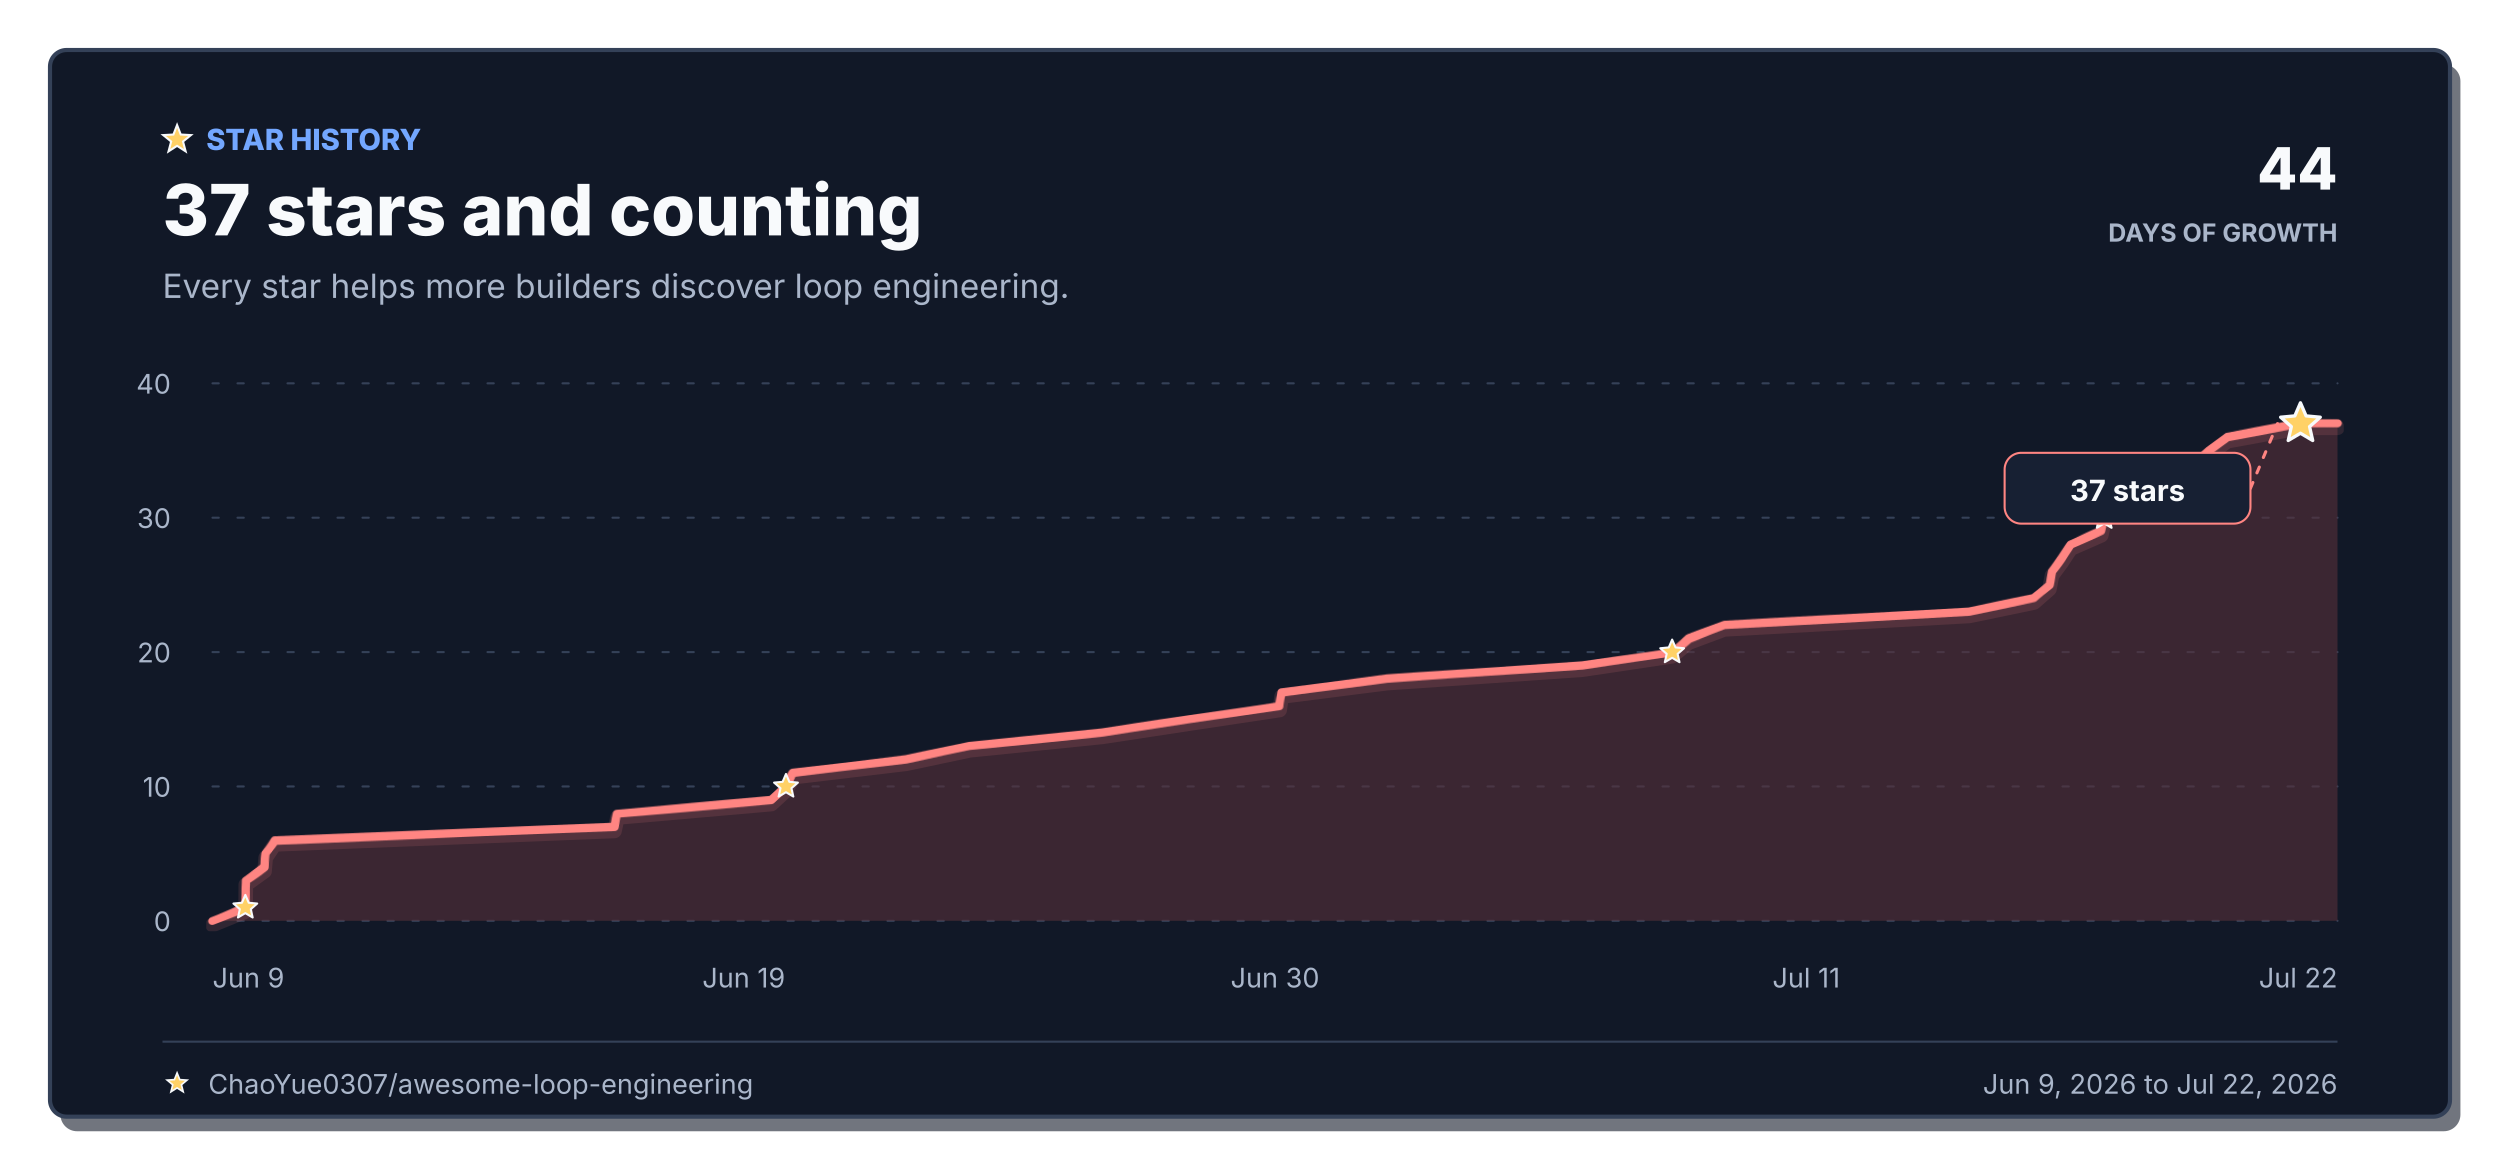
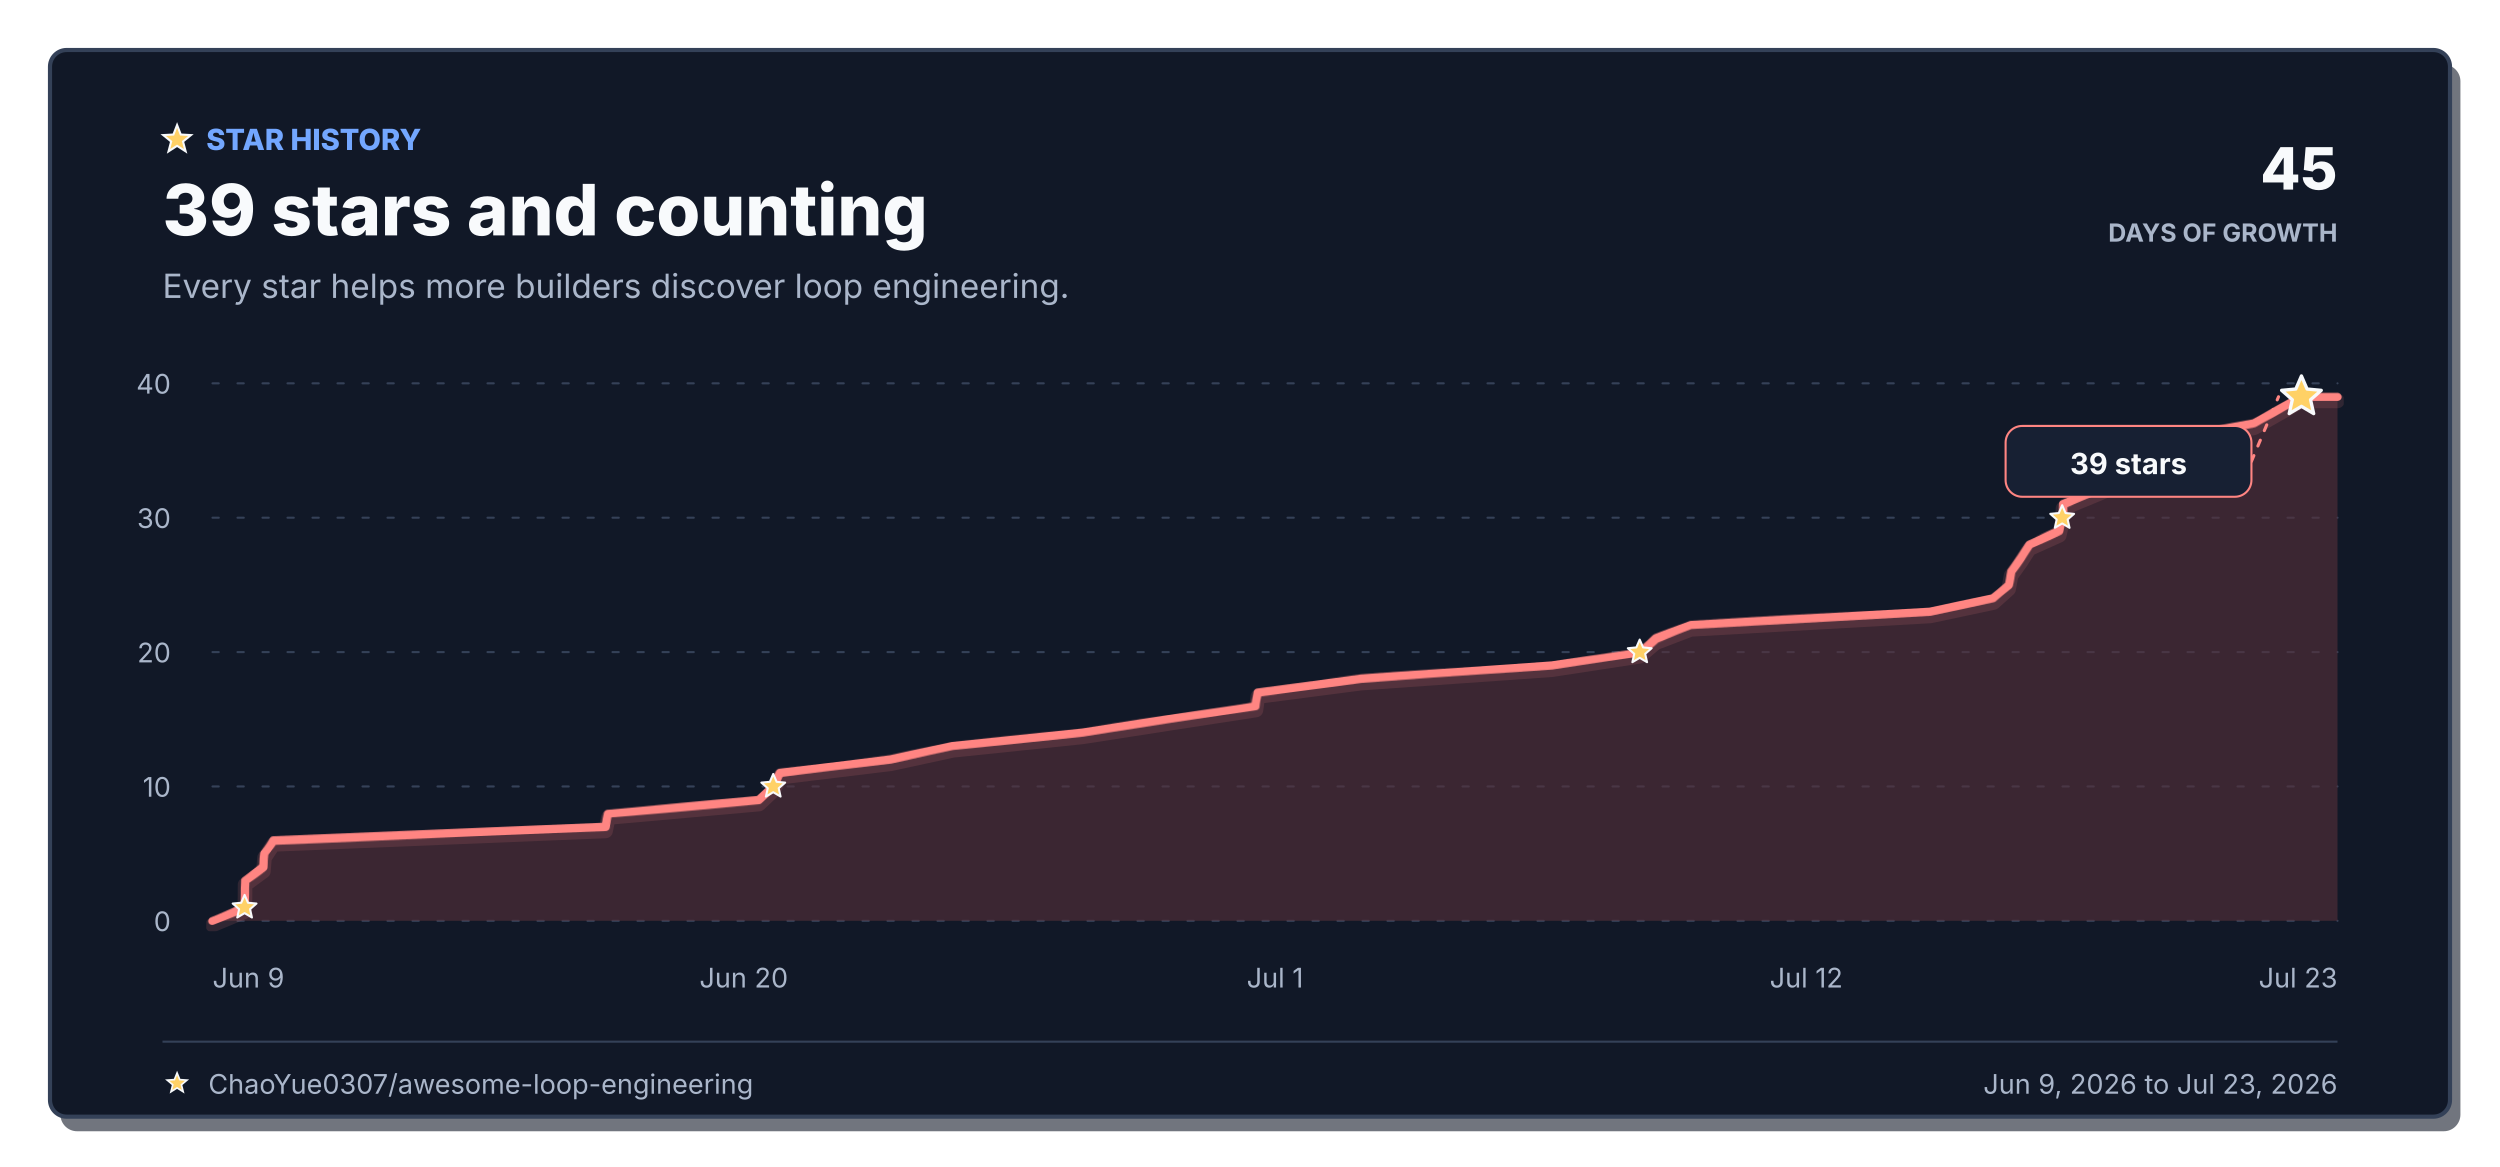
<svg xmlns="http://www.w3.org/2000/svg" width="1200" height="560" viewBox="0 0 1200 560" role="img" aria-labelledby="title desc">
  <style>
    text { font-family: ui-rounded, 'SF Pro Rounded', 'Nunito Sans', -apple-system, BlinkMacSystemFont, 'Segoe UI', sans-serif; letter-spacing: 0; }
  </style>
  <defs>
    <filter id="rough-line" x="-3%" y="-6%" width="106%" height="112%">
      <feTurbulence type="fractalNoise" baseFrequency="0.008 0.12" numOctaves="1" seed="17" result="noise" />
      <feDisplacementMap in="SourceGraphic" in2="noise" scale="1.2" xChannelSelector="R" yChannelSelector="G" />
    </filter>
    <clipPath id="plot-clip">
      <rect x="99" y="179" width="1026" height="268" />
    </clipPath>
  </defs>
  <rect x="29" y="31" width="1152" height="512" rx="8" fill="#0B1220" opacity="0.58" />
  <rect x="24" y="24" width="1152" height="512" rx="8" fill="#111827" stroke="#344158" stroke-width="2" />
  <path d="M 85 60 L 86.76 64.57 L 91.66 64.84 L 87.85 67.93 L 89.11 72.66 L 85 70 L 80.89 72.66 L 82.15 67.93 L 78.34 64.84 L 83.24 64.57 Z" fill="#FFD166" stroke="#F8FAFC" stroke-width="1" />
  <text x="99" y="72" fill="#73A7FF" font-size="14" font-weight="800">STAR HISTORY</text>
-   <text x="78" y="113" fill="#F8FAFC" font-size="34" font-weight="760">37 stars and counting</text>
+   <text x="78" y="113" fill="#F8FAFC" font-size="34" font-weight="760">39 stars and counting</text>
  <text x="78" y="143" fill="#AAB6CA" font-size="16">Every star helps more builders discover loop engineering.</text>
-   <text x="1122" y="91" fill="#F8FAFC" font-size="28" font-weight="760" text-anchor="end">44</text>
+   <text x="1122" y="91" fill="#F8FAFC" font-size="28" font-weight="760" text-anchor="end">45</text>
  <text x="1122" y="116" fill="#AAB6CA" font-size="12" font-weight="750" text-anchor="end">DAYS OF GROWTH</text>
  <line x1="102" y1="442" x2="1122" y2="442" stroke="#354158" stroke-width="1" stroke-dasharray="3 9" stroke-linecap="round" />
  <text x="82" y="446.94" fill="#AAB6CA" font-size="13" text-anchor="end">0</text>
  <line x1="102" y1="377.5" x2="1122" y2="377.5" stroke="#354158" stroke-width="1" stroke-dasharray="3 9" stroke-linecap="round" />
  <text x="82" y="382.44" fill="#AAB6CA" font-size="13" text-anchor="end">10</text>
  <line x1="102" y1="313" x2="1122" y2="313" stroke="#354158" stroke-width="1" stroke-dasharray="3 9" stroke-linecap="round" />
  <text x="82" y="317.94" fill="#AAB6CA" font-size="13" text-anchor="end">20</text>
  <line x1="102" y1="248.5" x2="1122" y2="248.5" stroke="#354158" stroke-width="1" stroke-dasharray="3 9" stroke-linecap="round" />
  <text x="82" y="253.44" fill="#AAB6CA" font-size="13" text-anchor="end">30</text>
  <line x1="102" y1="184" x2="1122" y2="184" stroke="#354158" stroke-width="1" stroke-dasharray="3 9" stroke-linecap="round" />
  <text x="82" y="188.94" fill="#AAB6CA" font-size="13" text-anchor="end">40</text>
  <text x="102" y="474" fill="#AAB6CA" font-size="13" text-anchor="start">Jun 9</text>
-   <text x="357" y="474" fill="#AAB6CA" font-size="13" text-anchor="middle">Jun 19</text>
-   <text x="612" y="474" fill="#AAB6CA" font-size="13" text-anchor="middle">Jun 30</text>
-   <text x="867" y="474" fill="#AAB6CA" font-size="13" text-anchor="middle">Jul 11</text>
-   <text x="1122" y="474" fill="#AAB6CA" font-size="13" text-anchor="end">Jul 22</text>
+   <text x="357" y="474" fill="#AAB6CA" font-size="13" text-anchor="middle">Jun 20</text>
+   <text x="612" y="474" fill="#AAB6CA" font-size="13" text-anchor="middle">Jul 1</text>
+   <text x="867" y="474" fill="#AAB6CA" font-size="13" text-anchor="middle">Jul 12</text>
+   <text x="1122" y="474" fill="#AAB6CA" font-size="13" text-anchor="end">Jul 23</text>
  <g clip-path="url(#plot-clip)">
-     <path d="M 102 442 L 117.76 435.55 L 117.94 429.1 L 117.97 422.65 L 126.98 416.2 L 127.52 409.75 L 131.85 403.3 L 294.96 396.85 L 296.33 390.4 L 370.26 383.95 L 377.27 377.5 L 380.71 371.05 L 435.03 364.6 L 465.47 358.15 L 529.07 351.7 L 571.45 345.25 L 614.24 338.8 L 615.15 332.35 L 665.81 325.9 L 759.54 319.45 L 802.63 313 L 810.44 306.55 L 827.69 300.1 L 945.31 293.65 L 976.34 287.2 L 983.72 280.75 L 984.93 274.3 L 989.67 267.85 L 993.9 261.4 L 1008.61 254.95 L 1010.02 248.5 L 1010.45 242.05 L 1026.48 235.6 L 1041.67 229.15 L 1052.9 222.7 L 1060.28 216.25 L 1069.11 209.8 L 1104.22 203.35 L 1122 203.35 V 442 H 102 Z" fill="#572F38" opacity="0.6" />
-     <path d="M 102 442 L 117.76 435.55 L 117.94 429.1 L 117.97 422.65 L 126.98 416.2 L 127.52 409.75 L 131.85 403.3 L 294.96 396.85 L 296.33 390.4 L 370.26 383.95 L 377.27 377.5 L 380.71 371.05 L 435.03 364.6 L 465.47 358.15 L 529.07 351.7 L 571.45 345.25 L 614.24 338.8 L 615.15 332.35 L 665.81 325.9 L 759.54 319.45 L 802.63 313 L 810.44 306.55 L 827.69 300.1 L 945.31 293.65 L 976.34 287.2 L 983.72 280.75 L 984.93 274.3 L 989.67 267.85 L 993.9 261.4 L 1008.61 254.95 L 1010.02 248.5 L 1010.45 242.05 L 1026.48 235.6 L 1041.67 229.15 L 1052.9 222.7 L 1060.28 216.25 L 1069.11 209.8 L 1104.22 203.35 L 1122 203.35" fill="none" stroke="#FF8582" stroke-width="7" stroke-linejoin="round" stroke-linecap="round" opacity="0.13" transform="translate(0 2)" />
-     <path d="M 102 442 L 117.76 435.55 L 117.94 429.1 L 117.97 422.65 L 126.98 416.2 L 127.52 409.75 L 131.85 403.3 L 294.96 396.85 L 296.33 390.4 L 370.26 383.95 L 377.27 377.5 L 380.71 371.05 L 435.03 364.6 L 465.47 358.15 L 529.07 351.7 L 571.45 345.25 L 614.24 338.8 L 615.15 332.35 L 665.81 325.9 L 759.54 319.45 L 802.63 313 L 810.44 306.55 L 827.69 300.1 L 945.31 293.65 L 976.34 287.2 L 983.72 280.75 L 984.93 274.3 L 989.67 267.85 L 993.9 261.4 L 1008.61 254.95 L 1010.02 248.5 L 1010.45 242.05 L 1026.48 235.6 L 1041.67 229.15 L 1052.9 222.7 L 1060.28 216.25 L 1069.11 209.8 L 1104.22 203.35 L 1122 203.35" fill="none" stroke="#FF8582" stroke-width="4" stroke-linejoin="round" stroke-linecap="round" filter="url(#rough-line)" />
+     <path d="M 102 442 L 117.41 435.55 L 117.59 429.1 L 117.62 422.65 L 126.43 416.2 L 126.95 409.75 L 131.18 403.3 L 290.67 396.85 L 292.01 390.4 L 364.3 383.95 L 371.15 377.5 L 374.52 371.05 L 427.63 364.6 L 457.39 358.15 L 519.58 351.7 L 561.02 345.25 L 602.86 338.8 L 603.75 332.35 L 653.29 325.9 L 744.93 319.45 L 787.06 313 L 794.7 306.55 L 811.57 300.1 L 926.57 293.65 L 956.91 287.2 L 964.13 280.75 L 965.31 274.3 L 969.94 267.85 L 974.08 261.4 L 988.46 254.95 L 989.85 248.5 L 990.26 242.05 L 1005.93 235.6 L 1020.79 229.15 L 1031.77 222.7 L 1038.99 216.25 L 1047.61 209.8 L 1081.95 203.35 L 1104.69 190.45 L 1122 190.45 V 442 H 102 Z" fill="#572F38" opacity="0.6" />
+     <path d="M 102 442 L 117.41 435.55 L 117.59 429.1 L 117.62 422.65 L 126.43 416.2 L 126.95 409.75 L 131.18 403.3 L 290.67 396.85 L 292.01 390.4 L 364.3 383.95 L 371.15 377.5 L 374.52 371.05 L 427.63 364.6 L 457.39 358.15 L 519.58 351.7 L 561.02 345.25 L 602.86 338.8 L 603.75 332.35 L 653.29 325.9 L 744.93 319.45 L 787.06 313 L 794.7 306.55 L 811.57 300.1 L 926.57 293.65 L 956.91 287.2 L 964.13 280.75 L 965.31 274.3 L 969.94 267.85 L 974.08 261.4 L 988.46 254.95 L 989.85 248.5 L 990.26 242.05 L 1005.93 235.6 L 1020.79 229.15 L 1031.77 222.7 L 1038.99 216.25 L 1047.61 209.8 L 1081.95 203.35 L 1104.69 190.45 L 1122 190.45" fill="none" stroke="#FF8582" stroke-width="7" stroke-linejoin="round" stroke-linecap="round" opacity="0.13" transform="translate(0 2)" />
+     <path d="M 102 442 L 117.41 435.55 L 117.59 429.1 L 117.62 422.65 L 126.43 416.2 L 126.95 409.75 L 131.18 403.3 L 290.67 396.85 L 292.01 390.4 L 364.3 383.95 L 371.15 377.5 L 374.52 371.05 L 427.63 364.6 L 457.39 358.15 L 519.58 351.7 L 561.02 345.25 L 602.86 338.8 L 603.75 332.35 L 653.29 325.9 L 744.93 319.45 L 787.06 313 L 794.7 306.55 L 811.57 300.1 L 926.57 293.65 L 956.91 287.2 L 964.13 280.75 L 965.31 274.3 L 969.94 267.85 L 974.08 261.4 L 988.46 254.95 L 989.85 248.5 L 990.26 242.05 L 1005.93 235.6 L 1020.79 229.15 L 1031.77 222.7 L 1038.99 216.25 L 1047.61 209.8 L 1081.95 203.35 L 1104.69 190.45 L 1122 190.45" fill="none" stroke="#FF8582" stroke-width="4" stroke-linejoin="round" stroke-linecap="round" filter="url(#rough-line)" />
  </g>
-   <path d="M 117.76 429.55 L 119.38 433.32 L 123.46 433.7 L 120.38 436.4 L 121.28 440.4 L 117.76 438.31 L 114.23 440.4 L 115.13 436.4 L 112.05 433.7 L 116.14 433.32 Z" fill="#FFD166" stroke="#F8FAFC" stroke-width="1" stroke-linejoin="round" />
-   <path d="M 377.27 371.5 L 378.89 375.27 L 382.98 375.65 L 379.89 378.35 L 380.8 382.35 L 377.27 380.26 L 373.74 382.35 L 374.65 378.35 L 371.56 375.65 L 375.65 375.27 Z" fill="#FFD166" stroke="#F8FAFC" stroke-width="1" stroke-linejoin="round" />
-   <path d="M 802.63 307 L 804.26 310.77 L 808.34 311.15 L 805.26 313.85 L 806.16 317.85 L 802.63 315.76 L 799.11 317.85 L 800.01 313.85 L 796.93 311.15 L 801.01 310.77 Z" fill="#FFD166" stroke="#F8FAFC" stroke-width="1" stroke-linejoin="round" />
-   <path d="M 1010.02 242.5 L 1011.65 246.27 L 1015.73 246.65 L 1012.65 249.35 L 1013.55 253.35 L 1010.02 251.26 L 1006.5 253.35 L 1007.4 249.35 L 1004.32 246.65 L 1008.4 246.27 Z" fill="#FFD166" stroke="#F8FAFC" stroke-width="1" stroke-linejoin="round" />
-   <path d="M 1104.22 193.35 L 1106.92 199.63 L 1113.73 200.26 L 1108.59 204.77 L 1110.1 211.44 L 1104.22 207.95 L 1098.34 211.44 L 1099.84 204.77 L 1094.71 200.26 L 1101.52 199.63 Z" fill="#FFD166" stroke="#F8FAFC" stroke-width="1.6" stroke-linejoin="round" />
-   <path d="M 1080.22 234.35 L 1093.22 203.35" fill="none" stroke="#FF8582" stroke-width="1.5" stroke-dasharray="3 5" stroke-linecap="round" />
-   <rect x="962.22" y="217.35" width="118" height="34" rx="8" fill="#172033" stroke="#FF8582" />
-   <text x="1021.22" y="240.47" fill="#F8FAFC" font-size="14" font-weight="700" text-anchor="middle">37 stars</text>
+   <path d="M 117.41 429.55 L 119.03 433.32 L 123.11 433.7 L 120.03 436.4 L 120.93 440.4 L 117.41 438.31 L 113.88 440.4 L 114.78 436.4 L 111.7 433.7 L 115.79 433.32 Z" fill="#FFD166" stroke="#F8FAFC" stroke-width="1" stroke-linejoin="round" />
+   <path d="M 371.15 371.5 L 372.78 375.27 L 376.86 375.65 L 373.78 378.35 L 374.68 382.35 L 371.15 380.26 L 367.63 382.35 L 368.53 378.35 L 365.45 375.65 L 369.53 375.27 Z" fill="#FFD166" stroke="#F8FAFC" stroke-width="1" stroke-linejoin="round" />
+   <path d="M 787.06 307 L 788.69 310.77 L 792.77 311.15 L 789.69 313.85 L 790.59 317.85 L 787.06 315.76 L 783.54 317.85 L 784.44 313.85 L 781.36 311.15 L 785.44 310.77 Z" fill="#FFD166" stroke="#F8FAFC" stroke-width="1" stroke-linejoin="round" />
+   <path d="M 989.85 242.5 L 991.47 246.27 L 995.55 246.65 L 992.47 249.35 L 993.37 253.35 L 989.85 251.26 L 986.32 253.35 L 987.22 249.35 L 984.14 246.65 L 988.22 246.27 Z" fill="#FFD166" stroke="#F8FAFC" stroke-width="1" stroke-linejoin="round" />
+   <path d="M 1104.69 180.45 L 1107.39 186.73 L 1114.2 187.36 L 1109.06 191.87 L 1110.57 198.54 L 1104.69 195.05 L 1098.81 198.54 L 1100.31 191.87 L 1095.18 187.36 L 1101.99 186.73 Z" fill="#FFD166" stroke="#F8FAFC" stroke-width="1.6" stroke-linejoin="round" />
+   <path d="M 1080.69 221.45 L 1093.69 190.45" fill="none" stroke="#FF8582" stroke-width="1.5" stroke-dasharray="3 5" stroke-linecap="round" />
+   <rect x="962.69" y="204.45" width="118" height="34" rx="8" fill="#172033" stroke="#FF8582" />
+   <text x="1021.69" y="227.57" fill="#F8FAFC" font-size="14" font-weight="700" text-anchor="middle">39 stars</text>
  <line x1="78" y1="500" x2="1122" y2="500" stroke="#344158" />
  <path d="M 85 515 L 86.29 518.22 L 89.76 518.45 L 87.09 520.68 L 87.94 524.05 L 85 522.2 L 82.06 524.05 L 82.91 520.68 L 80.24 518.45 L 83.71 518.22 Z" fill="#FFD166" stroke="#F8FAFC" stroke-width="0.8" />
  <text x="100" y="525" fill="#AAB6CA" font-size="13">ChaoYue0307/awesome-loop-engineering</text>
-   <text x="1122" y="525" fill="#AAB6CA" font-size="13" text-anchor="end">Jun 9, 2026 to Jul 22, 2026</text>
+   <text x="1122" y="525" fill="#AAB6CA" font-size="13" text-anchor="end">Jun 9, 2026 to Jul 23, 2026</text>
</svg>
